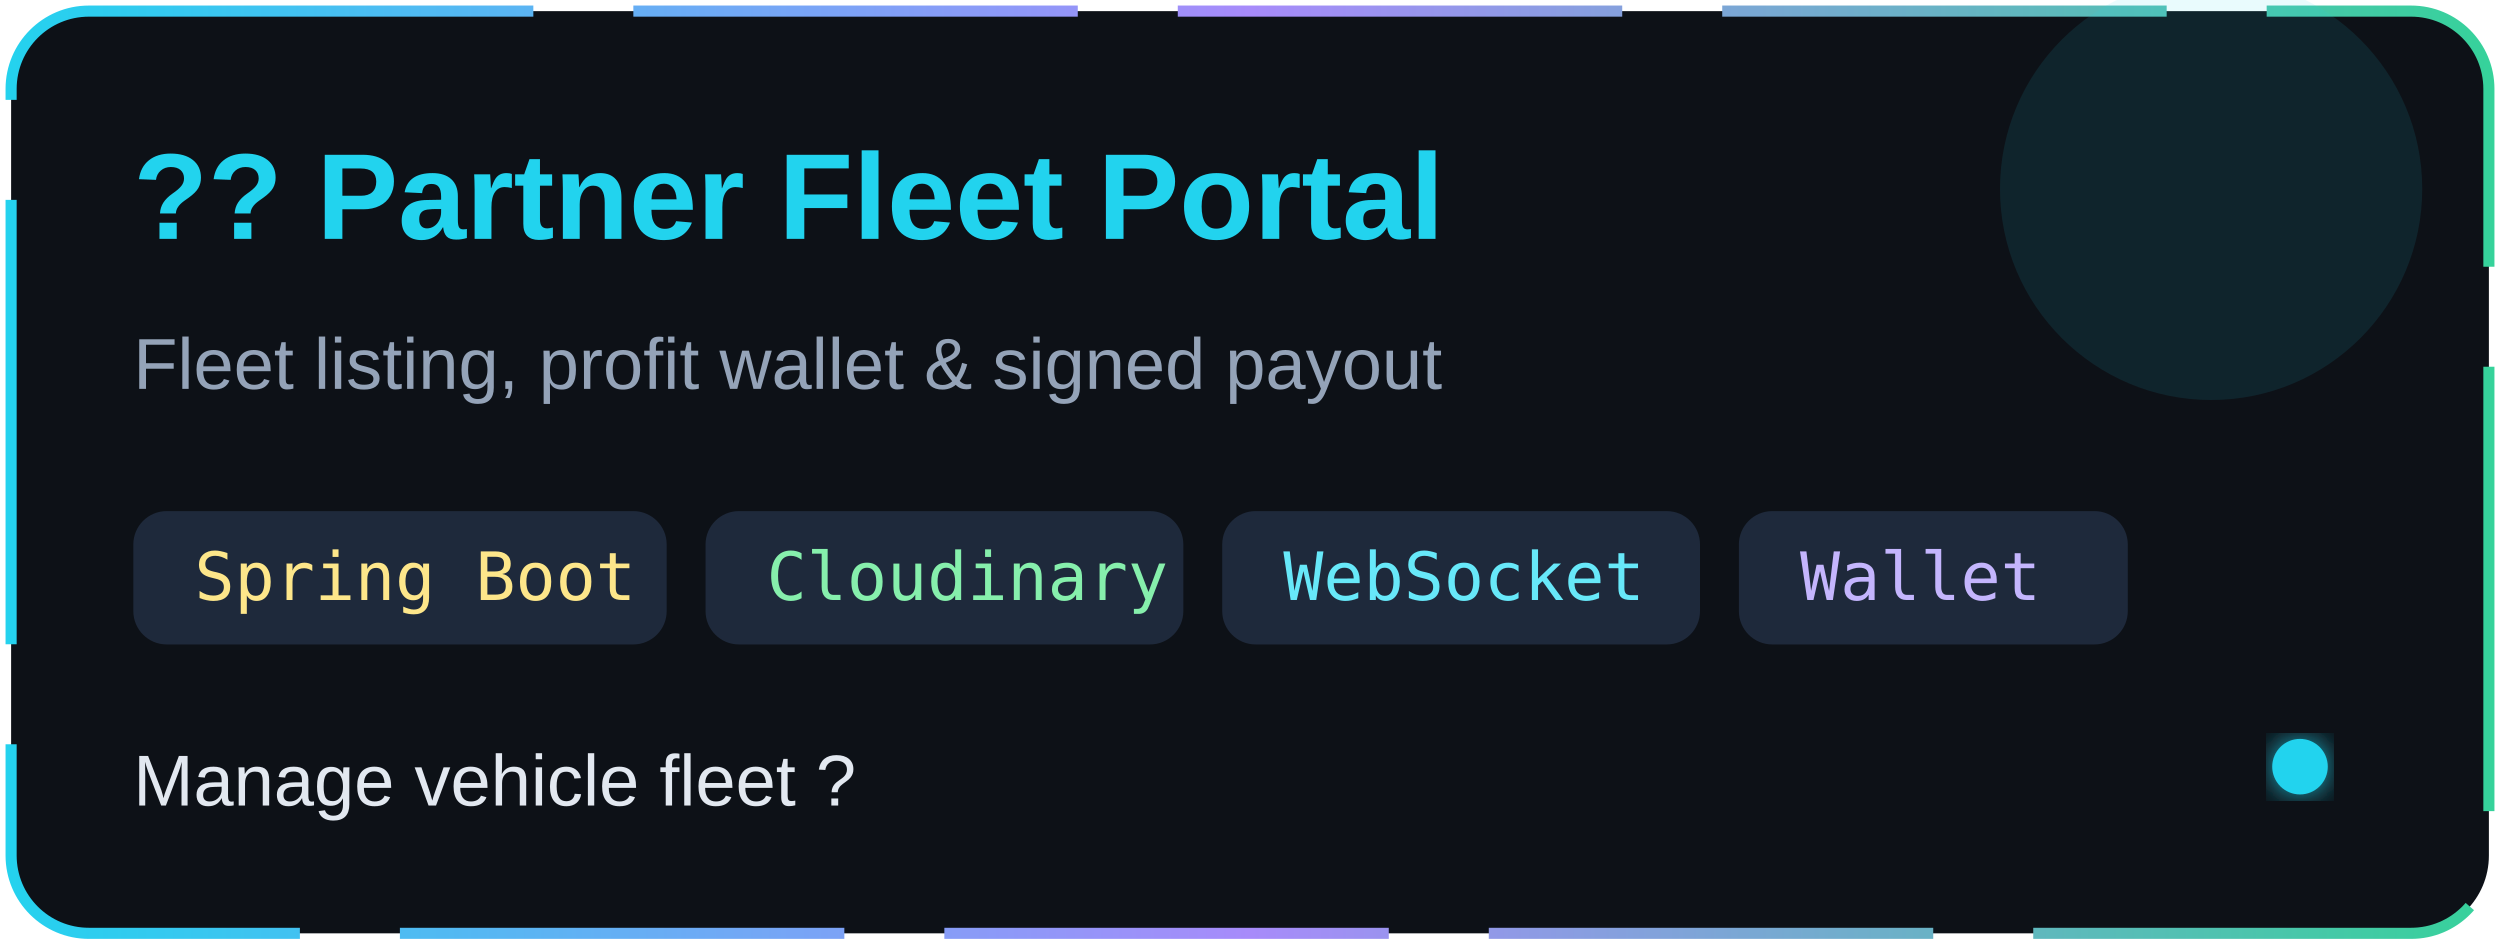
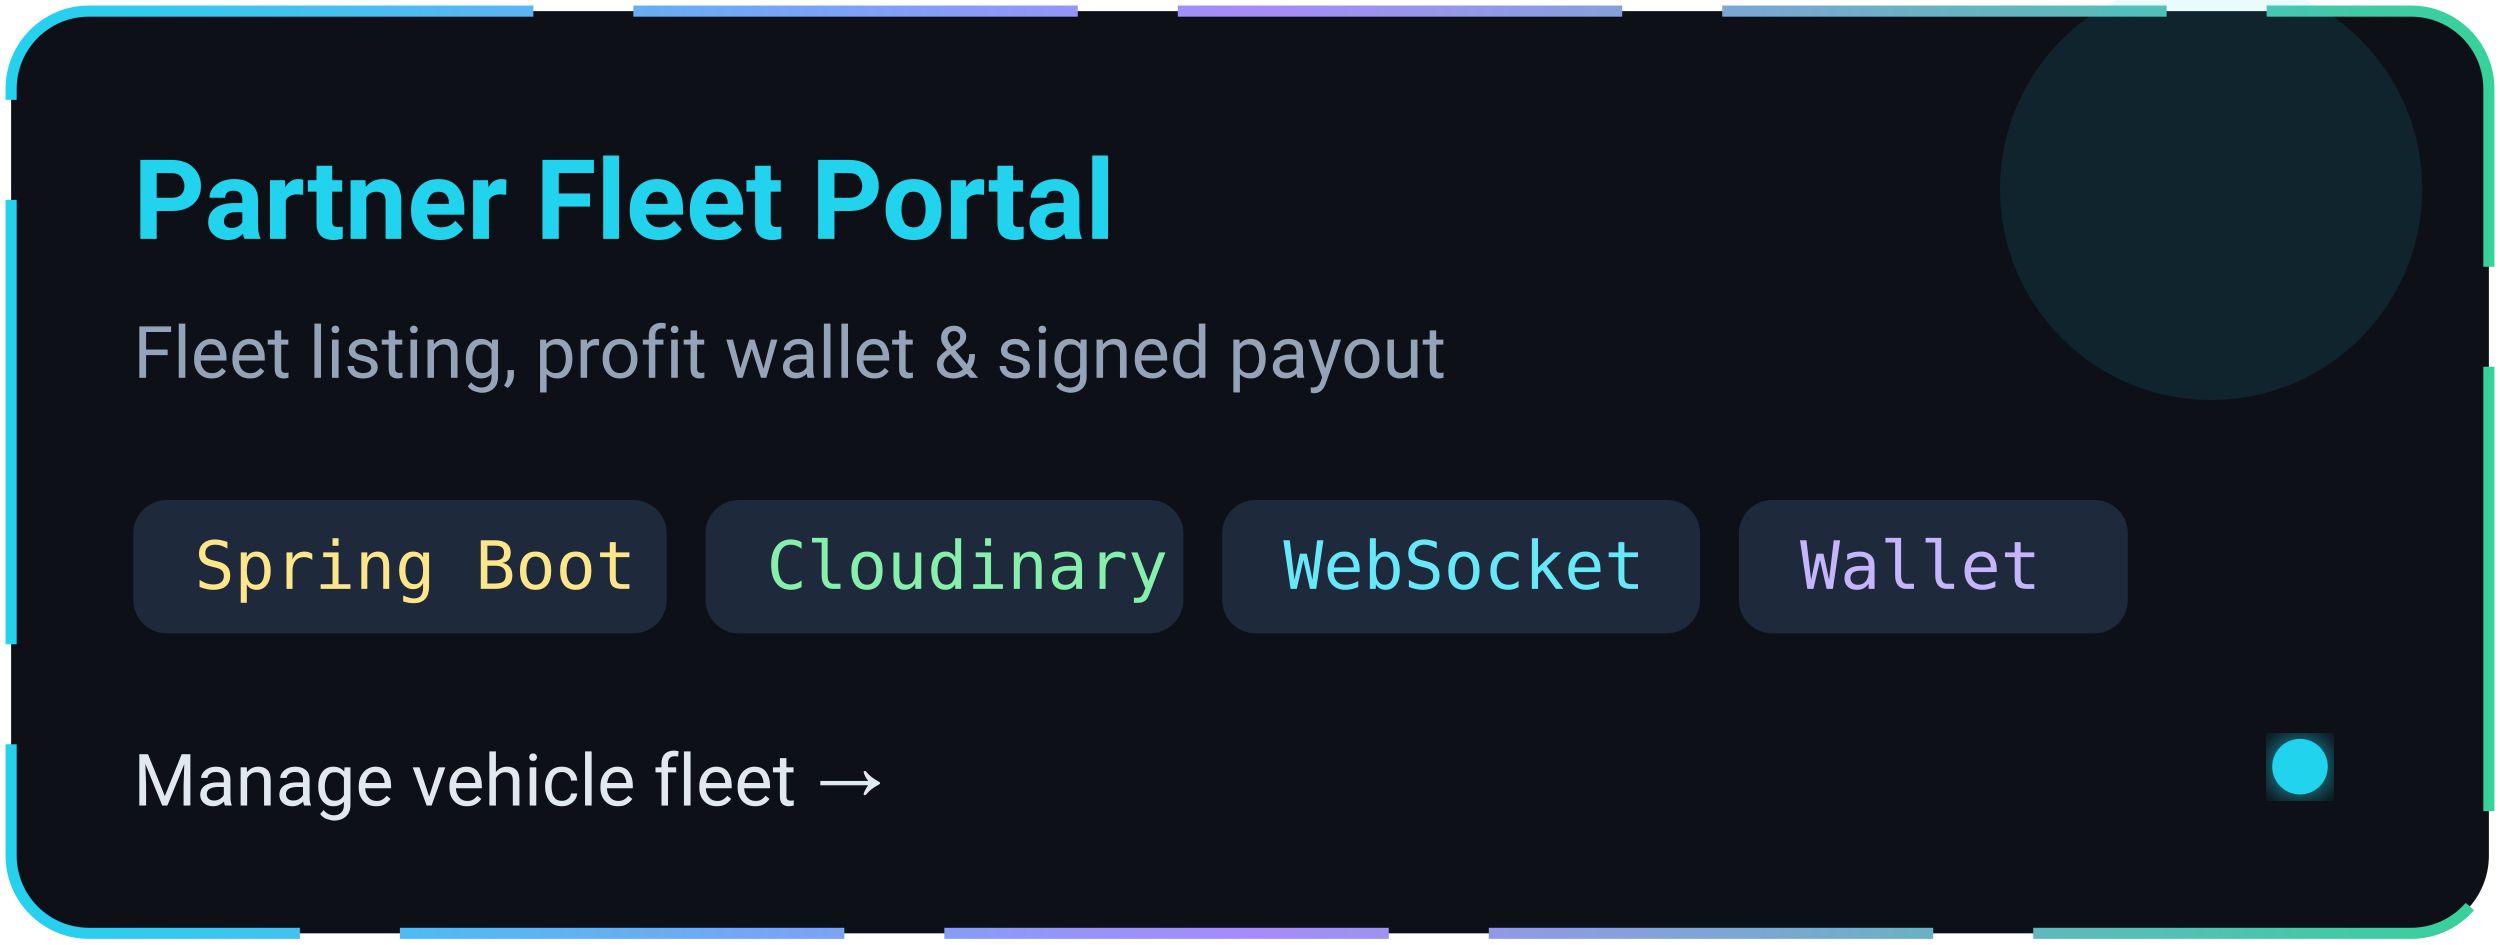
<svg xmlns="http://www.w3.org/2000/svg" width="450" height="170" viewBox="0 0 450 170">
  <defs>
    <linearGradient id="bg" x1="0" y1="0" x2="450" y2="170">
      <stop stop-color="#0D1117" />
      <stop offset="1" stop-color="#15283A" />
    </linearGradient>
    <linearGradient id="edge">
      <stop stop-color="#22D3EE" />
      <stop offset=".5" stop-color="#A78BFA" />
      <stop offset="1" stop-color="#34D399" />
    </linearGradient>
    <filter id="glow">
      <feGaussianBlur stdDeviation="3" result="b" />
      <feMerge>
        <feMergeNode in="b" />
        <feMergeNode in="SourceGraphic" />
      </feMerge>
    </filter>
  </defs>
  <rect x="2" y="2" width="446" height="166" rx="14" fill="url(#bg)" stroke="url(#edge)" stroke-width="2" stroke-dasharray="80 18">
    <animate attributeName="stroke-dashoffset" values="0;-196" dur="8s" repeatCount="indefinite" />
  </rect>
  <circle cx="398" cy="34" r="38" fill="#22D3EE" opacity=".1">
    <animate attributeName="r" values="30;43;30" dur="4.5s" repeatCount="indefinite" />
  </circle>
-   <text x="24" y="43" fill="#22D3EE" font-family="Segoe UI,Arial" font-size="22" font-weight="700">?? Partner Fleet Portal</text>
-   <text x="24" y="70" fill="#94A3B8" font-family="Segoe UI,Arial" font-size="13">Fleet listing, profit wallet &amp; signed payout</text>
-   <g font-family="monospace" font-size="12">
-     <rect x="24" y="92" width="96" height="24" rx="6" fill="#1E293B" />
-     <text x="35" y="108" fill="#FDE68A">Spring Boot</text>
-     <rect x="127" y="92" width="86" height="24" rx="6" fill="#1E293B" />
-     <text x="138" y="108" fill="#86EFAC">Cloudinary</text>
-     <rect x="220" y="92" width="86" height="24" rx="6" fill="#1E293B" />
-     <text x="231" y="108" fill="#67E8F9">WebSocket</text>
-     <rect x="313" y="92" width="70" height="24" rx="6" fill="#1E293B" />
-     <text x="324" y="108" fill="#C4B5FD">Wallet</text>
+   <text x="24" y="43" fill="#22D3EE" font-family="system-ui, -apple-system, BlinkMacSystemFont, 'Segoe UI', Roboto, Helvetica, Arial, sans-serif" font-size="20" font-weight="700">Partner Fleet Portal</text>
+   <text x="24" y="68" fill="#94A3B8" font-family="system-ui, -apple-system, BlinkMacSystemFont, 'Segoe UI', Roboto, Helvetica, Arial, sans-serif" font-size="13">Fleet listing, profit wallet &amp; signed payout</text>
+   <g font-family="'JetBrains Mono', Consolas, Monaco, monospace" font-size="12">
+     <rect x="24" y="90" width="96" height="24" rx="6" fill="#1E293B" />
+     <text x="35" y="106" fill="#FDE68A">Spring Boot</text>
+     <rect x="127" y="90" width="86" height="24" rx="6" fill="#1E293B" />
+     <text x="138" y="106" fill="#86EFAC">Cloudinary</text>
+     <rect x="220" y="90" width="86" height="24" rx="6" fill="#1E293B" />
+     <text x="231" y="106" fill="#67E8F9">WebSocket</text>
+     <rect x="313" y="90" width="70" height="24" rx="6" fill="#1E293B" />
+     <text x="324" y="106" fill="#C4B5FD">Wallet</text>
  </g>
-   <text x="24" y="145" fill="#E2E8F0" font-family="Segoe UI,Arial" font-size="13">Manage vehicle fleet  ?</text>
+   <text x="24" y="145" fill="#E2E8F0" font-family="system-ui, -apple-system, BlinkMacSystemFont, 'Segoe UI', Roboto, Helvetica, Arial, sans-serif" font-size="13">Manage vehicle fleet →</text>
  <circle cx="414" cy="138" r="5" fill="#22D3EE" filter="url(#glow)">
    <animate attributeName="opacity" values="1;.25;1" dur="1.5s" repeatCount="indefinite" />
  </circle>
</svg>
